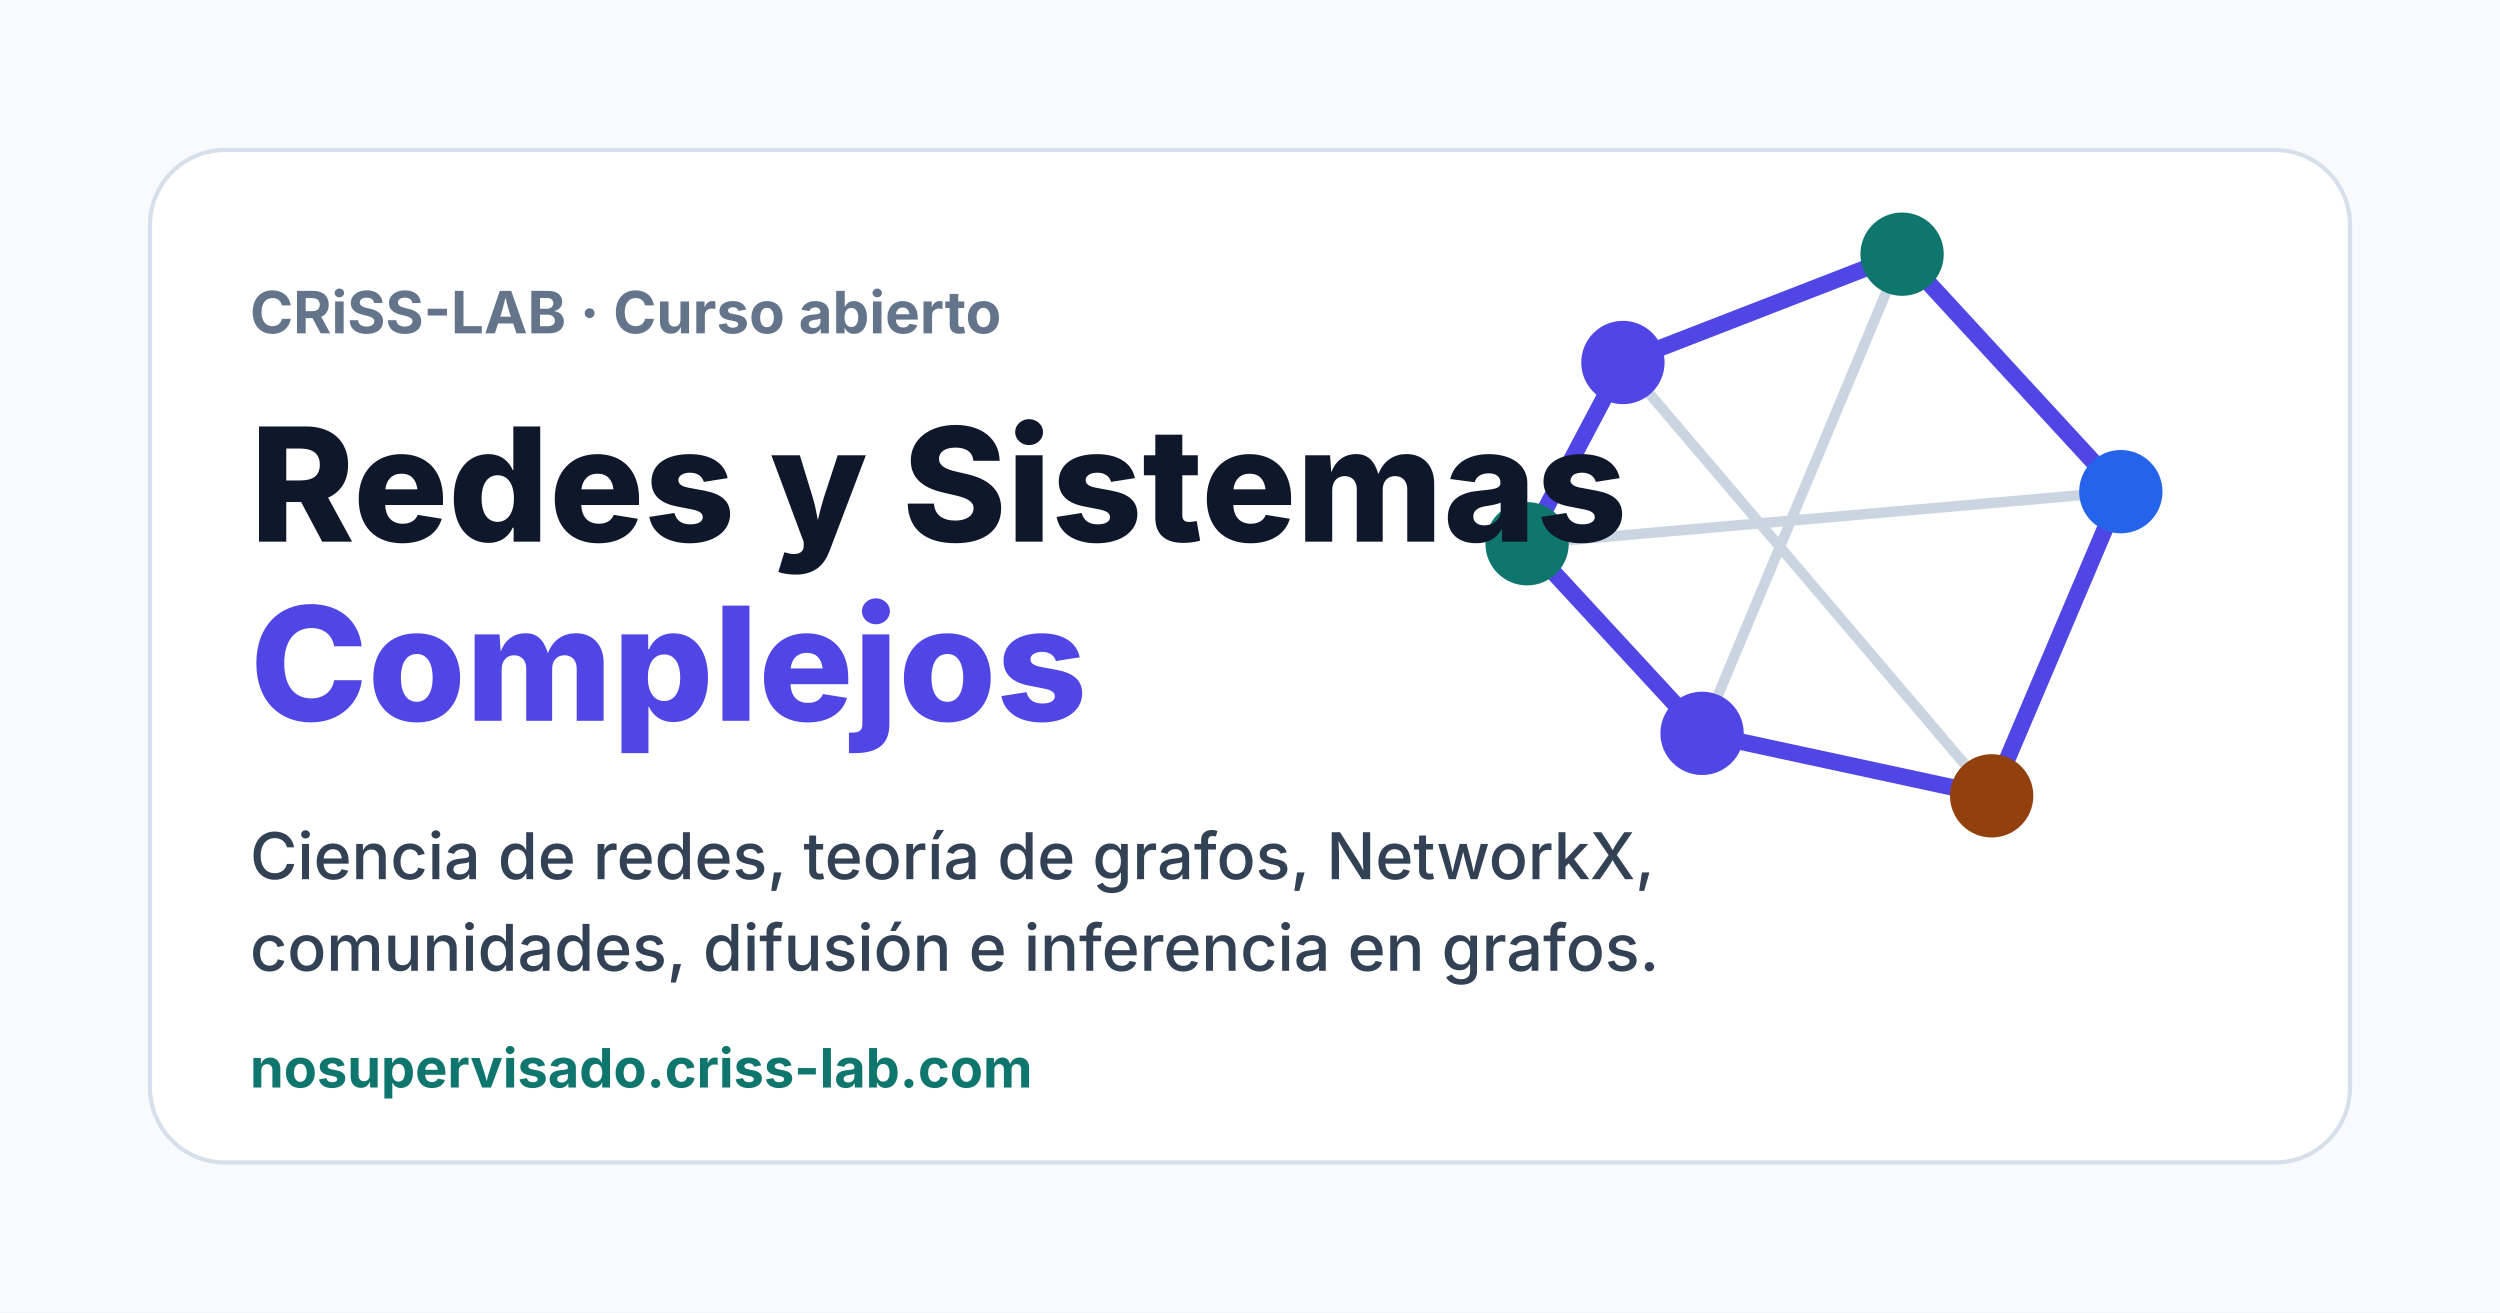
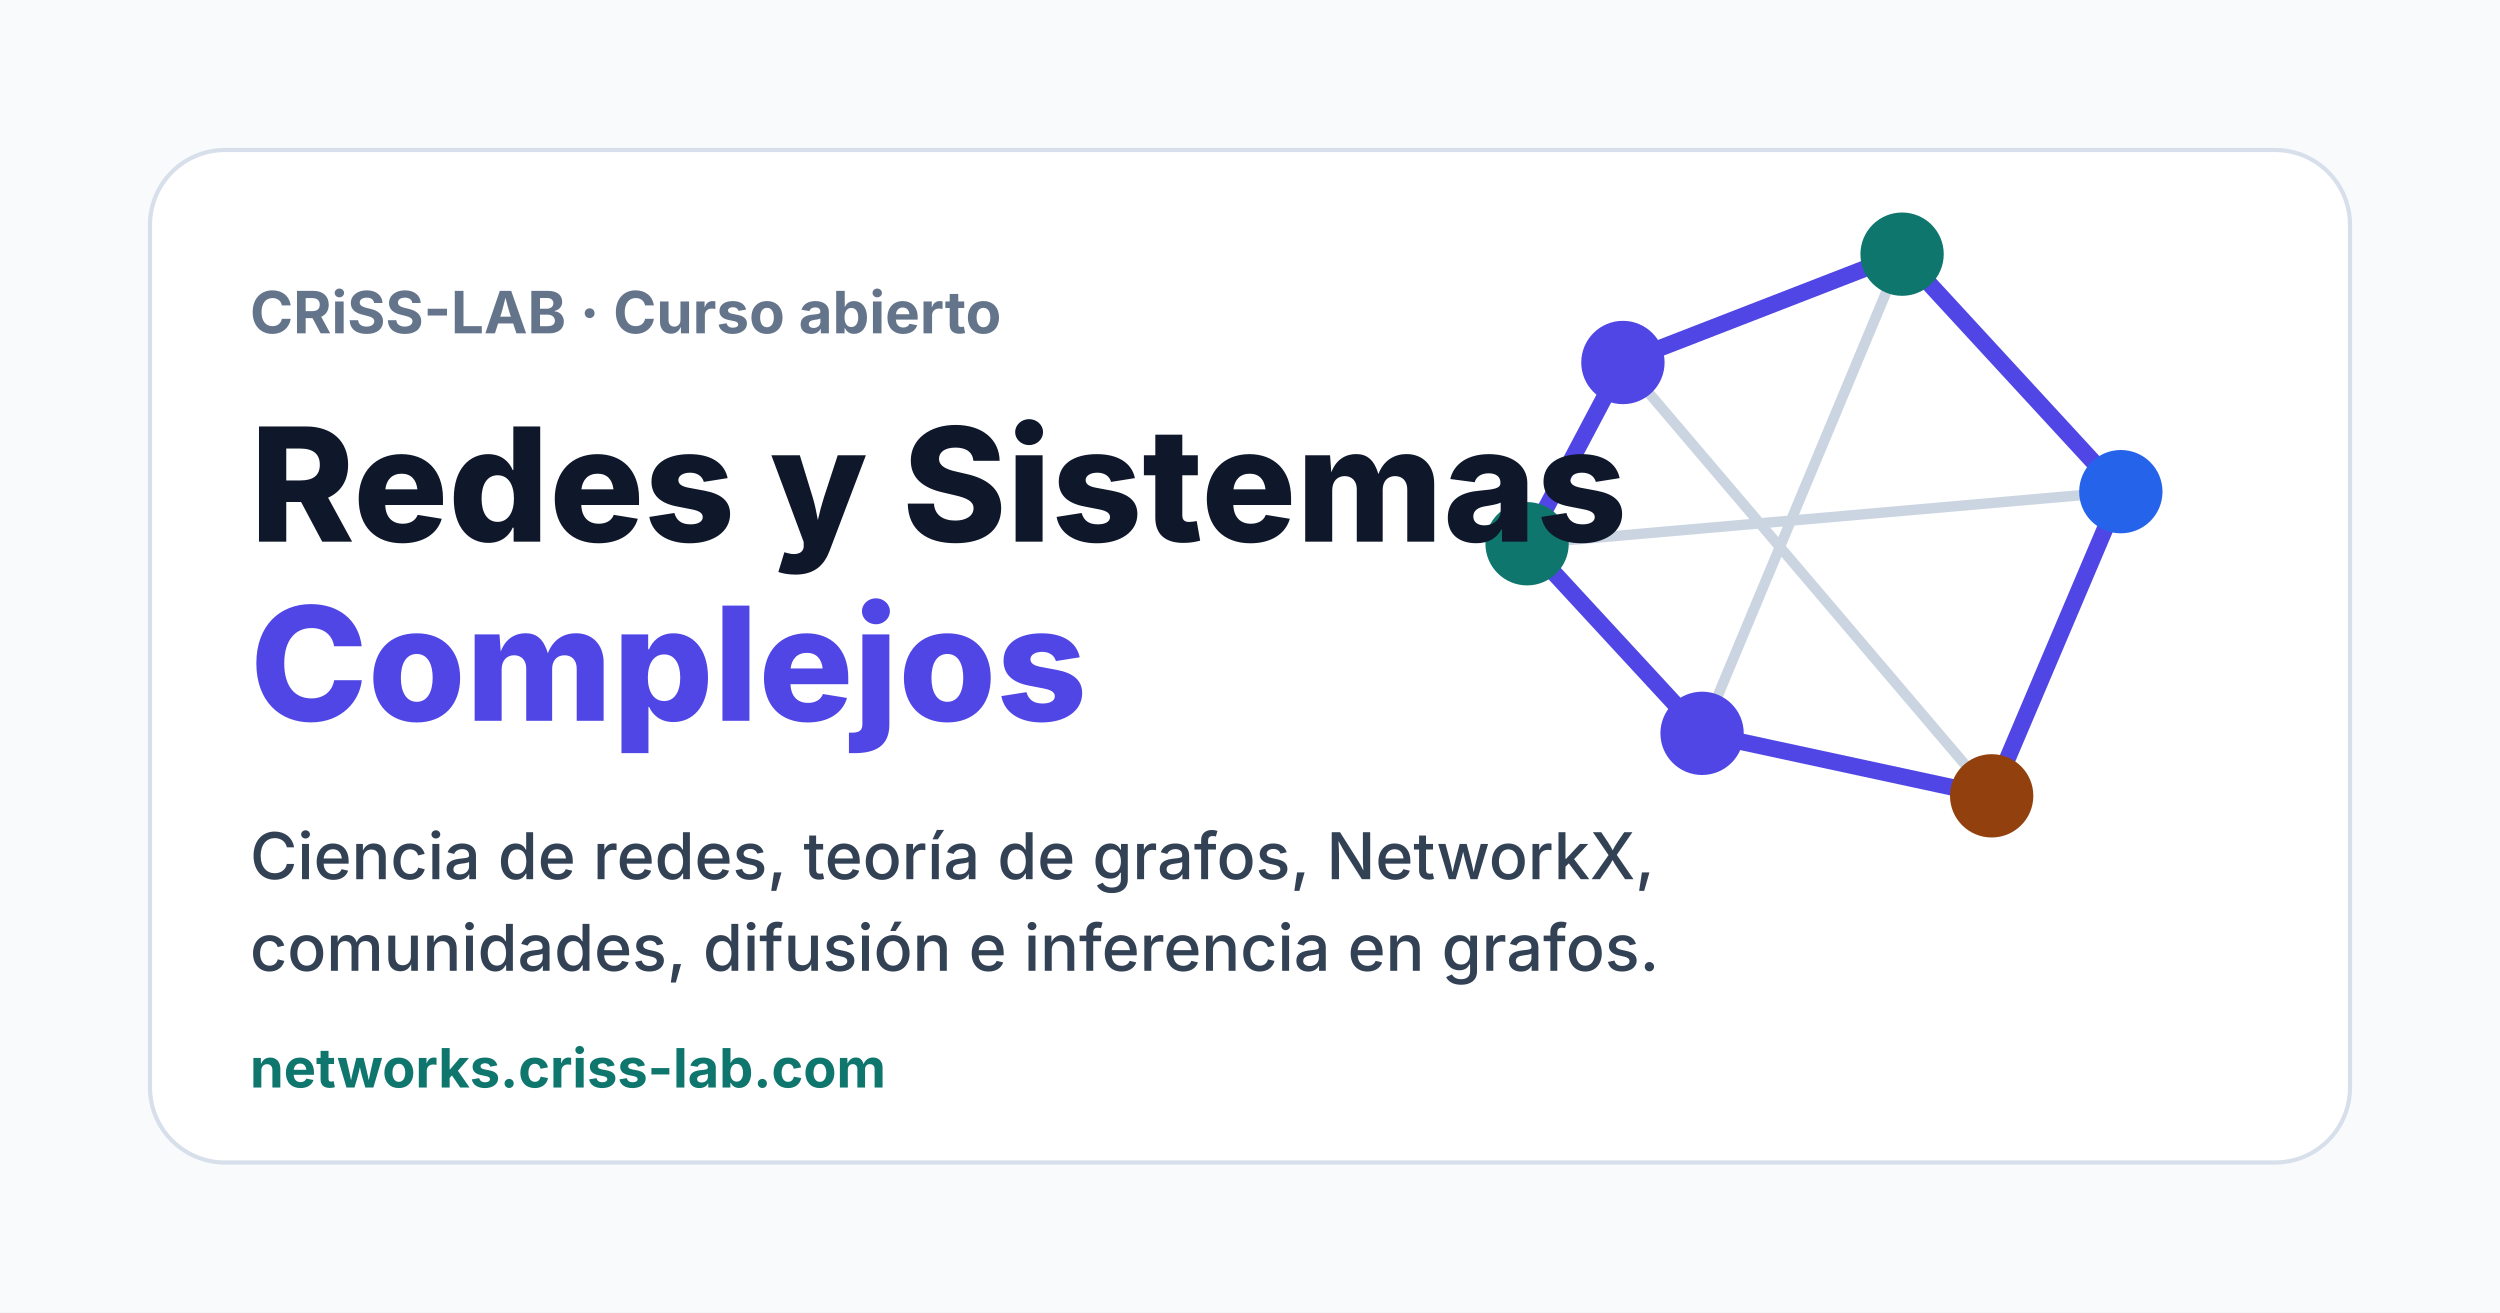
<svg xmlns="http://www.w3.org/2000/svg" width="1200" height="630" viewBox="0 0 1200 630" role="img" aria-label="Curso Redes y Sistemas Complejos">
  <rect width="1200" height="630" fill="#F8FAFC" />
  <rect x="72" y="72" width="1056" height="486" rx="36" fill="#FFFFFF" stroke="#D7DFEA" stroke-width="2" />
  <g fill="none" stroke-linecap="round" stroke-linejoin="round">
    <path d="M779 174L913 122L1018 236L956 382L817 352L733 261Z" stroke="#4F46E5" stroke-width="8" />
    <path d="M817 352L913 122M733 261L1018 236M779 174L956 382" stroke="#CBD5E1" stroke-width="5" />
  </g>
  <g>
    <circle cx="779" cy="174" r="20" fill="#4F46E5" />
    <circle cx="913" cy="122" r="20" fill="#0F766E" />
    <circle cx="1018" cy="236" r="20" fill="#2563EB" />
    <circle cx="956" cy="382" r="20" fill="#92400E" />
    <circle cx="817" cy="352" r="20" fill="#4F46E5" />
    <circle cx="733" cy="261" r="20" fill="#0F766E" />
  </g>
  <text x="120" y="160" fill="#64748B" font-family="Inter, Arial, sans-serif" font-size="28" font-weight="700">CRiSS-LAB · Curso abierto</text>
  <text x="120" y="260" fill="#0F172A" font-family="Inter, Arial, sans-serif" font-size="76" font-weight="800">Redes y Sistemas</text>
  <text x="120" y="346" fill="#4F46E5" font-family="Inter, Arial, sans-serif" font-size="76" font-weight="800">Complejos</text>
  <text x="120" y="422" fill="#334155" font-family="Inter, Arial, sans-serif" font-size="31" font-weight="500">Ciencia de redes, teoría de grafos, NetworkX,</text>
  <text x="120" y="466" fill="#334155" font-family="Inter, Arial, sans-serif" font-size="31" font-weight="500">comunidades, difusión e inferencia en grafos.</text>
-   <text x="120" y="522" fill="#0F766E" font-family="Inter, Arial, sans-serif" font-size="26" font-weight="700">nosupervisado.criss-lab.com</text>
+   <text x="120" y="522" fill="#0F766E" font-family="Inter, Arial, sans-serif" font-size="26" font-weight="700">networks.criss-lab.com</text>
</svg>
